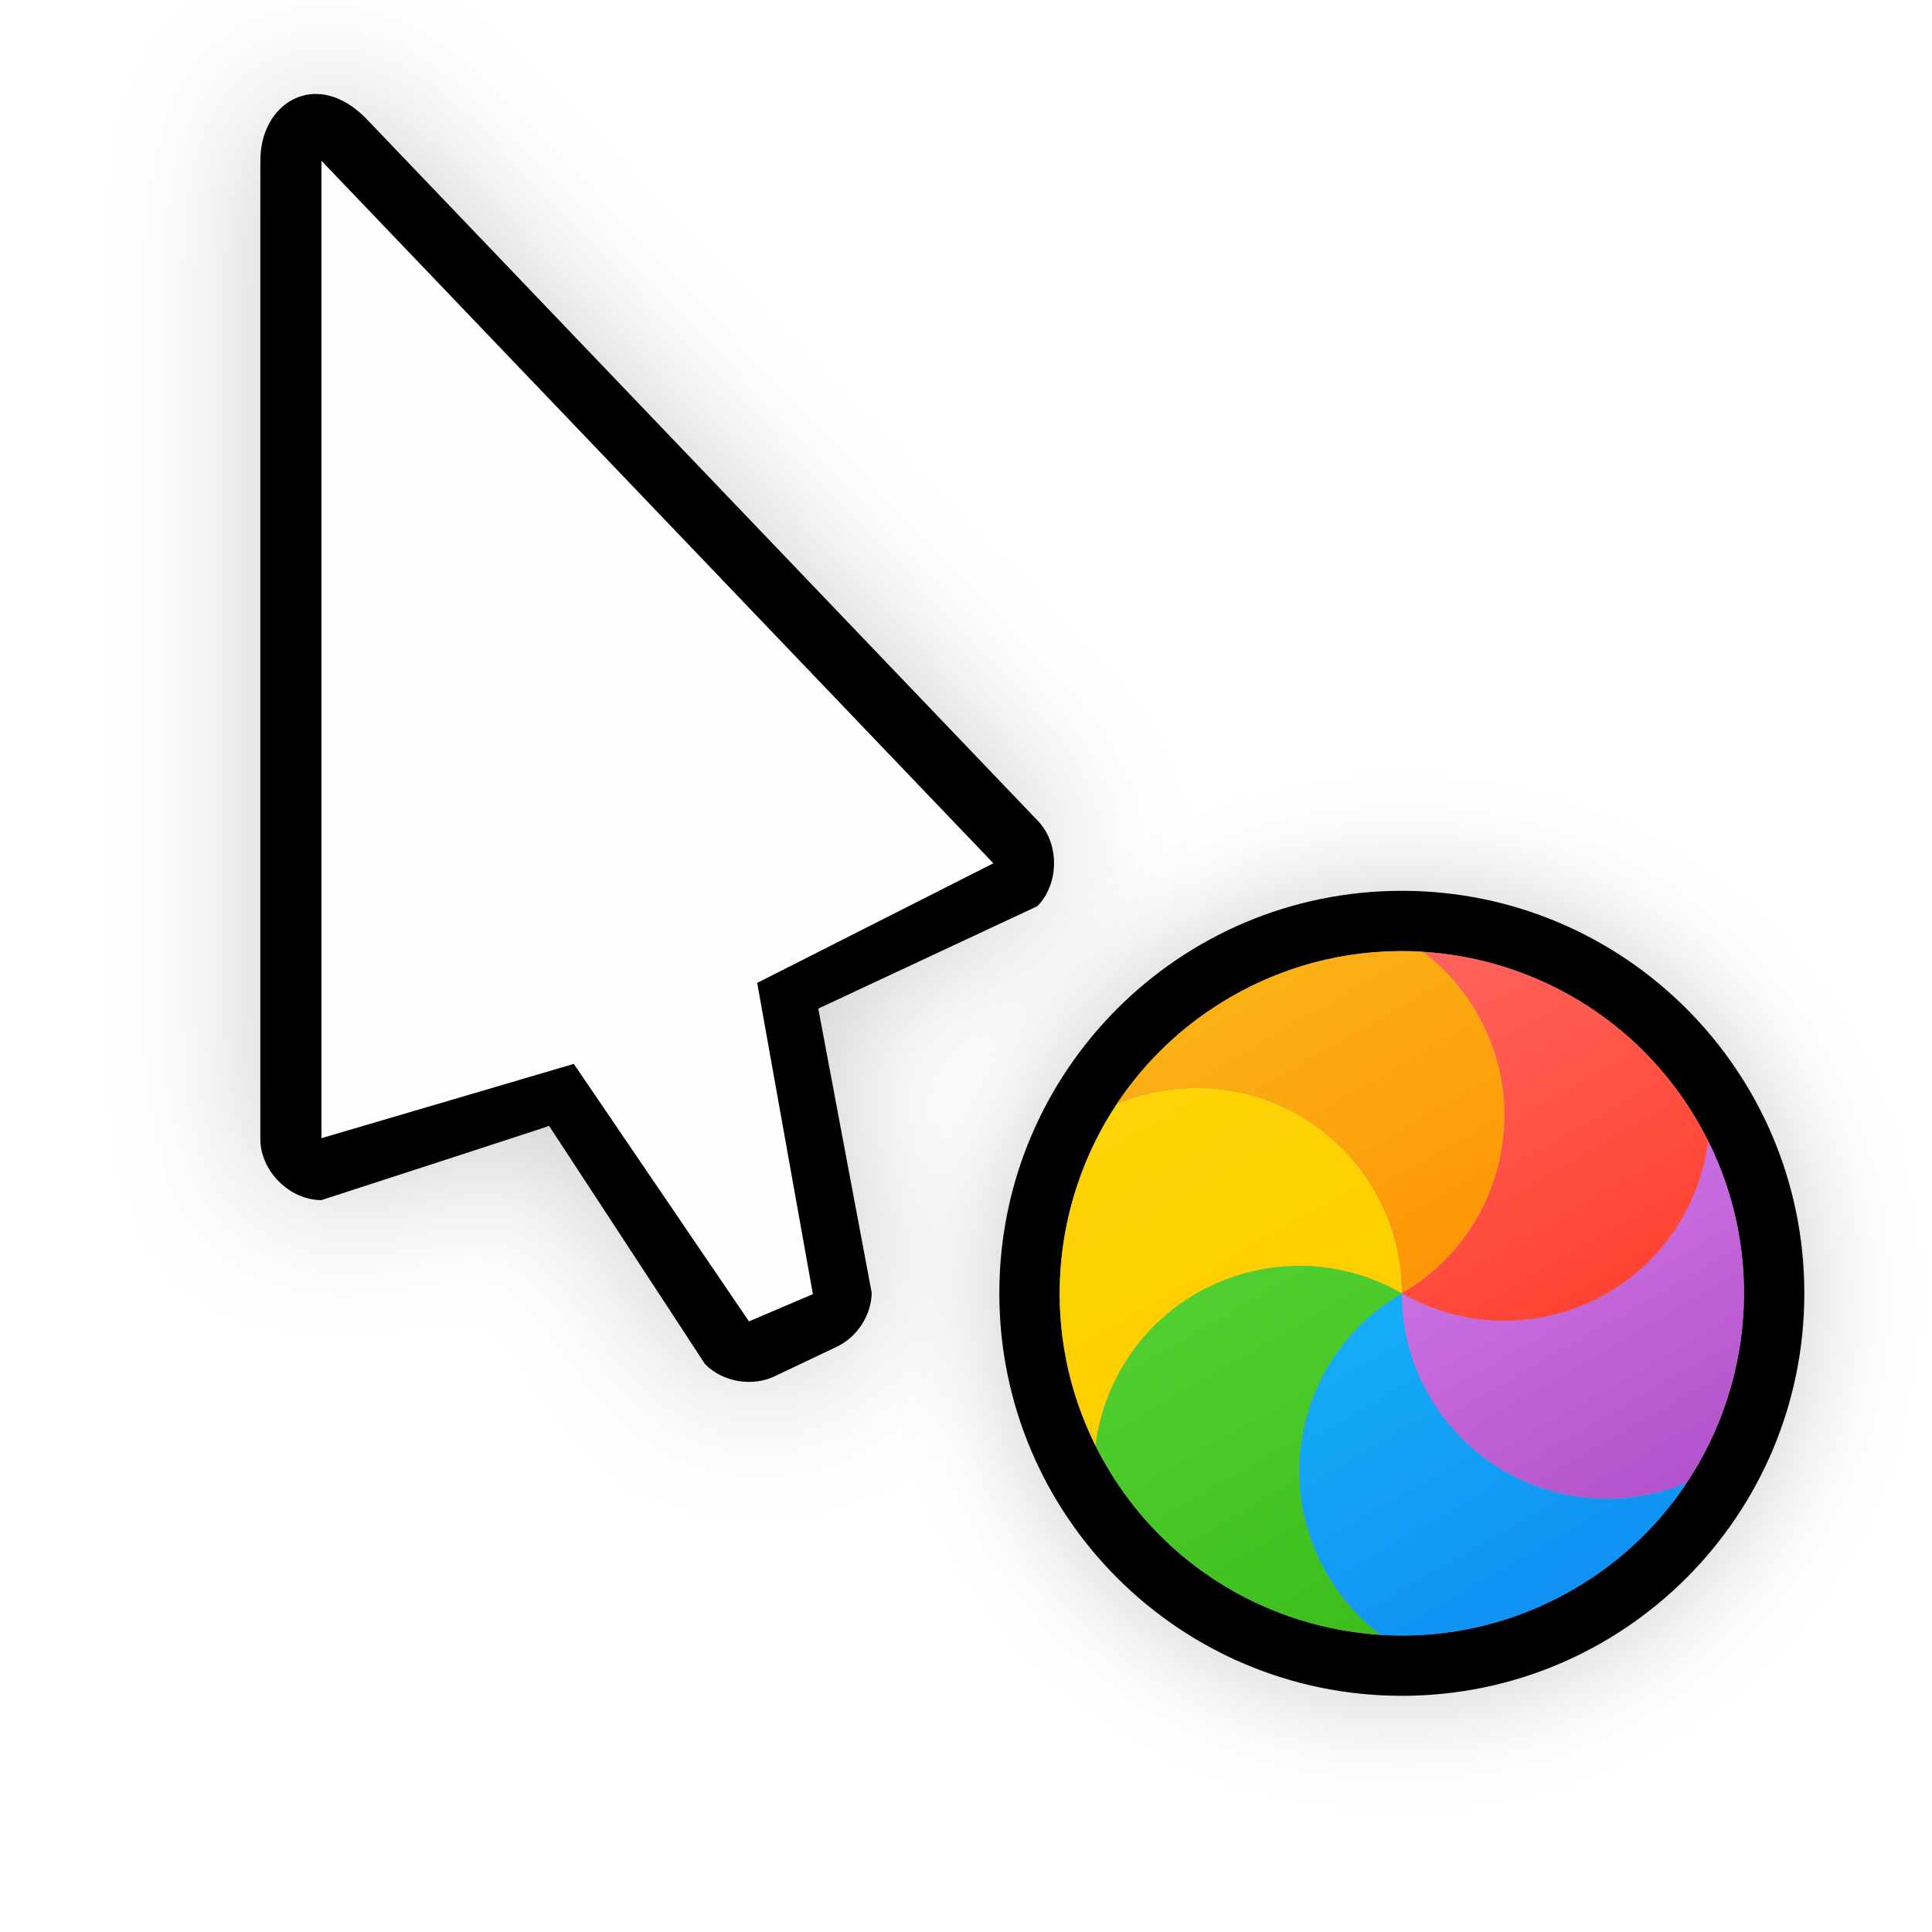
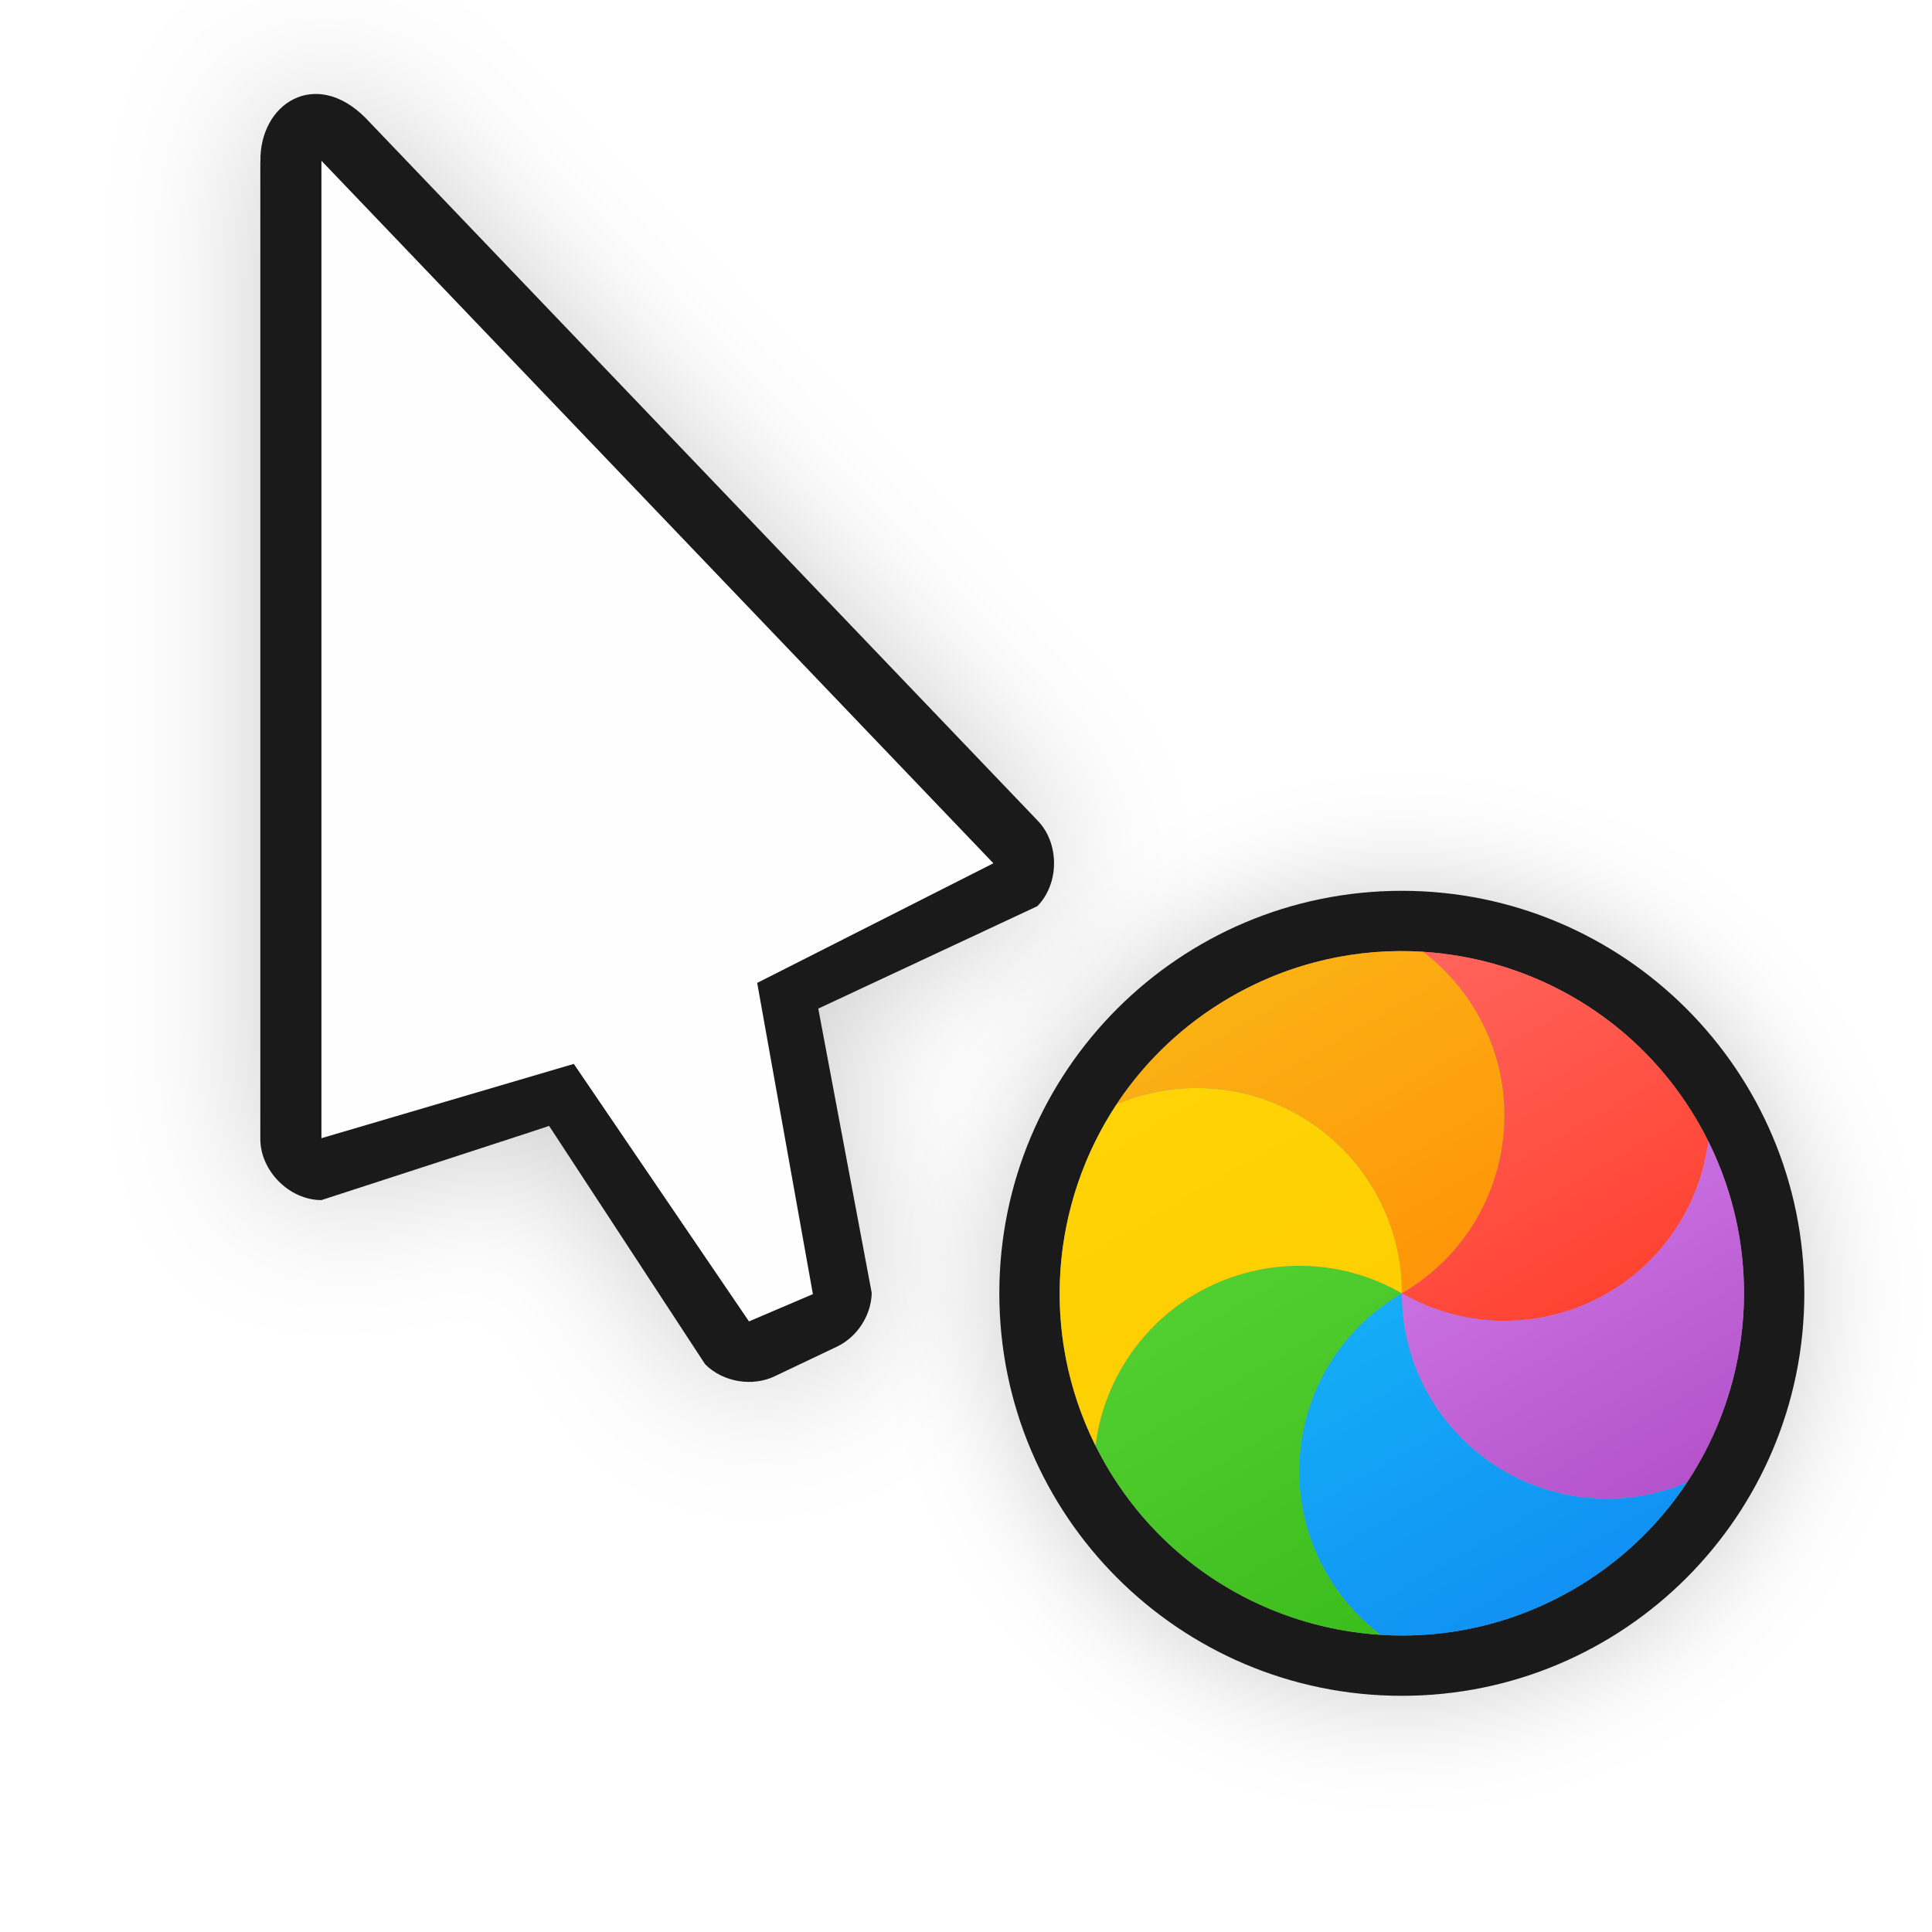
<svg xmlns="http://www.w3.org/2000/svg" height="24" viewBox="0 0 24 24" width="24">
  <linearGradient id="a" gradientTransform="matrix(.4579123 0 0 .4380064 8.607332 9.250079)" gradientUnits="userSpaceOnUse" x1="17.871" x2="17.871" y1="7.669" y2="17.893">
    <stop offset="0" stop-color="#fbb114" />
    <stop offset="1" stop-color="#ff9508" />
  </linearGradient>
  <linearGradient id="b" gradientTransform="matrix(.4206575 0 0 .4767976 8.607332 9.250079)" gradientUnits="userSpaceOnUse" x1="23.954" x2="23.954" y1="8.61" y2="19.256">
    <stop offset="0" stop-color="#ff645d" />
    <stop offset="1" stop-color="#ff4332" />
  </linearGradient>
  <linearGradient id="c" gradientTransform="matrix(.4914857 0 0 .4080861 8.607332 9.250079)" gradientUnits="userSpaceOnUse" x1="20.127" x2="20.127" y1="19.205" y2="29.033">
    <stop offset="0" stop-color="#ca70e1" />
    <stop offset="1" stop-color="#b452cb" />
  </linearGradient>
  <linearGradient id="d" gradientTransform="matrix(.4579123 0 0 .4380064 8.607332 9.250079)" gradientUnits="userSpaceOnUse" x1="16.36" x2="16.36" y1="17.893" y2="28.118">
    <stop offset="0" stop-color="#14adf6" />
    <stop offset="1" stop-color="#1191f4" />
  </linearGradient>
  <linearGradient id="e" gradientTransform="matrix(.4206575 0 0 .4767976 8.607332 9.250079)" gradientUnits="userSpaceOnUse" x1="13.308" x2="13.308" y1="13.619" y2="24.265">
    <stop offset="0" stop-color="#52cf30" />
    <stop offset="1" stop-color="#3bbd1c" />
  </linearGradient>
  <linearGradient id="f" gradientTransform="matrix(.4914857 0 0 .4080861 8.607332 9.250079)" gradientUnits="userSpaceOnUse" x1="11.766" x2="11.766" y1="9.377" y2="19.205">
    <stop offset="0" stop-color="#ffd305" />
    <stop offset="1" stop-color="#fdcf01" />
  </linearGradient>
  <filter id="g" color-interpolation-filters="sRGB" height="1.272" width="1.441" x="-.22" y="-.136">
    <feGaussianBlur stdDeviation=".905" />
  </filter>
  <filter id="h" color-interpolation-filters="sRGB" height="1.336" width="1.336" x="-.168" y="-.168">
    <feGaussianBlur stdDeviation=".7" />
  </filter>
  <circle cx="17.414" cy="16.066" fill-rule="evenodd" filter="url(#h)" opacity=".2" r="5" stroke-width=".455" />
  <g stroke-width=".759">
    <path d="m3.234 2.007v12.142c0.0.397.362.759.759.759 0 0 2.946-.956 2.828-.922l1.939 2.962c.224.224.594.284.877.142l.765-.364c.249-.121.42-.387.427-.664l-.664-3.533 2.721-1.272c.277-.281.277-.787 0-1.067l-8.347-8.727c-.622-.622-1.317-.178-1.304.545z" filter="url(#g)" opacity=".2" />
-     <path d="m3.234 2.007v12.142c0.0.397.362.759.759.759 0 0 2.946-.956 2.828-.922l1.939 2.962c.224.224.594.284.877.142l.765-.364c.249-.121.42-.387.427-.664l-.664-3.533 2.721-1.272c.277-.281.277-.787 0-1.067l-8.347-8.727c-.622-.622-1.317-.178-1.304.545z" />
+     <path d="m3.234 2.007v12.142c0.0.397.362.759.759.759 0 0 2.946-.956 2.828-.922l1.939 2.962c.224.224.594.284.877.142l.765-.364c.249-.121.42-.387.427-.664l-.664-3.533 2.721-1.272c.277-.281.277-.787 0-1.067l-8.347-8.727c-.622-.622-1.317-.178-1.304.545z" fill="#1a1a1a" />
    <path d="m3.993 14.139v-12.142l8.347 8.727-2.934 1.486.692 3.866-.794.339-2.176-3.199z" fill="#fefefe" />
  </g>
-   <g fill-rule="evenodd">
-     <circle cx="17.414" cy="16.066" r="5" stroke-width=".455" />
-     <g transform="matrix(.8660254 -.5 .5 .8660254 -5.287592 9.178065)">
-       <circle cx="16.216" cy="17.316" fill="#959595" r="4.25" stroke-width=".423" />
-       <g stroke-width=".445" transform="matrix(.9489808 0 0 .9489808 .610505 1.100282)">
-         <path d="m18.921 13.355c.136.321.211.674.211 1.045 0 1.484-1.203 2.687-2.687 2.687.742-1.285.302-2.929-.984-3.671-.321-.185-.665-.297-1.011-.34.601-.299 1.278-.468 1.995-.468.916 0 1.767.275 2.476.746z" fill="url(#a)" />
-         <path d="m20.915 17.366c-.21.278-.478.519-.799.705-1.285.742-2.929.302-3.671-.984 1.484 0 2.687-1.203 2.687-2.687 0-.371-.075-.724-.211-1.045 1.207.802 2.002 2.174 2.002 3.732 0 .094-.003.187-.009.279z" fill="url(#b)" />
-         <path d="m18.44 21.098c-.346-.043-.69-.155-1.011-.34-1.285-.742-1.726-2.385-.984-3.671.742 1.285 2.385 1.726 3.671.984.321-.185.589-.427.799-.705-.101 1.638-1.081 3.037-2.475 3.732z" fill="url(#c)" />
-         <path d="m13.968 20.82c-.136-.321-.211-.674-.211-1.045 0-1.484 1.203-2.687 2.687-2.687-.742 1.285-.302 2.929.984 3.671.321.186.665.297 1.011.34-.601.299-1.278.468-1.995.468-.916 0-1.767-.275-2.476-.746z" fill="url(#d)" />
-         <path d="m11.975 16.809c.21-.278.478-.519.799-.705 1.285-.742 2.929-.302 3.671.984-1.484 0-2.687 1.203-2.687 2.687 0 .371.075.724.211 1.045-1.207-.802-2.002-2.174-2.002-3.732 0-.094.003-.187.009-.279z" fill="url(#e)" />
-         <path d="m14.45 13.077c.346.043.69.155 1.011.34 1.285.742 1.726 2.385.984 3.671-.742-1.285-2.385-1.726-3.671-.984-.321.185-.589.427-.799.705.101-1.638 1.081-3.037 2.475-3.732z" fill="url(#f)" />
-       </g>
+   <circle cx="17.414" cy="16.066" fill="#1a1a1a" fill-rule="evenodd" r="5" stroke-width=".455" />
+   <g fill-rule="evenodd" transform="matrix(.8660254 -.5 .5 .8660254 -5.287592 9.178065)">
+     <circle cx="16.216" cy="17.316" fill="#959595" r="4.25" stroke-width=".423" />
+     <g stroke-width=".445" transform="matrix(.9489808 0 0 .9489808 .610505 1.100282)">
+       <path d="m18.921 13.355c.136.321.211.674.211 1.045 0 1.484-1.203 2.687-2.687 2.687.742-1.285.302-2.929-.984-3.671-.321-.185-.665-.297-1.011-.34.601-.299 1.278-.468 1.995-.468.916 0 1.767.275 2.476.746z" fill="url(#a)" />
+       <path d="m20.915 17.366c-.21.278-.478.519-.799.705-1.285.742-2.929.302-3.671-.984 1.484 0 2.687-1.203 2.687-2.687 0-.371-.075-.724-.211-1.045 1.207.802 2.002 2.174 2.002 3.732 0 .094-.003.187-.009.279z" fill="url(#b)" />
+       <path d="m18.44 21.098c-.346-.043-.69-.155-1.011-.34-1.285-.742-1.726-2.385-.984-3.671.742 1.285 2.385 1.726 3.671.984.321-.185.589-.427.799-.705-.101 1.638-1.081 3.037-2.475 3.732z" fill="url(#c)" />
+       <path d="m13.968 20.82c-.136-.321-.211-.674-.211-1.045 0-1.484 1.203-2.687 2.687-2.687-.742 1.285-.302 2.929.984 3.671.321.186.665.297 1.011.34-.601.299-1.278.468-1.995.468-.916 0-1.767-.275-2.476-.746z" fill="url(#d)" />
+       <path d="m11.975 16.809c.21-.278.478-.519.799-.705 1.285-.742 2.929-.302 3.671.984-1.484 0-2.687 1.203-2.687 2.687 0 .371.075.724.211 1.045-1.207-.802-2.002-2.174-2.002-3.732 0-.094.003-.187.009-.279z" fill="url(#e)" />
+       <path d="m14.45 13.077c.346.043.69.155 1.011.34 1.285.742 1.726 2.385.984 3.671-.742-1.285-2.385-1.726-3.671-.984-.321.185-.589.427-.799.705.101-1.638 1.081-3.037 2.475-3.732z" fill="url(#f)" />
    </g>
  </g>
</svg>
